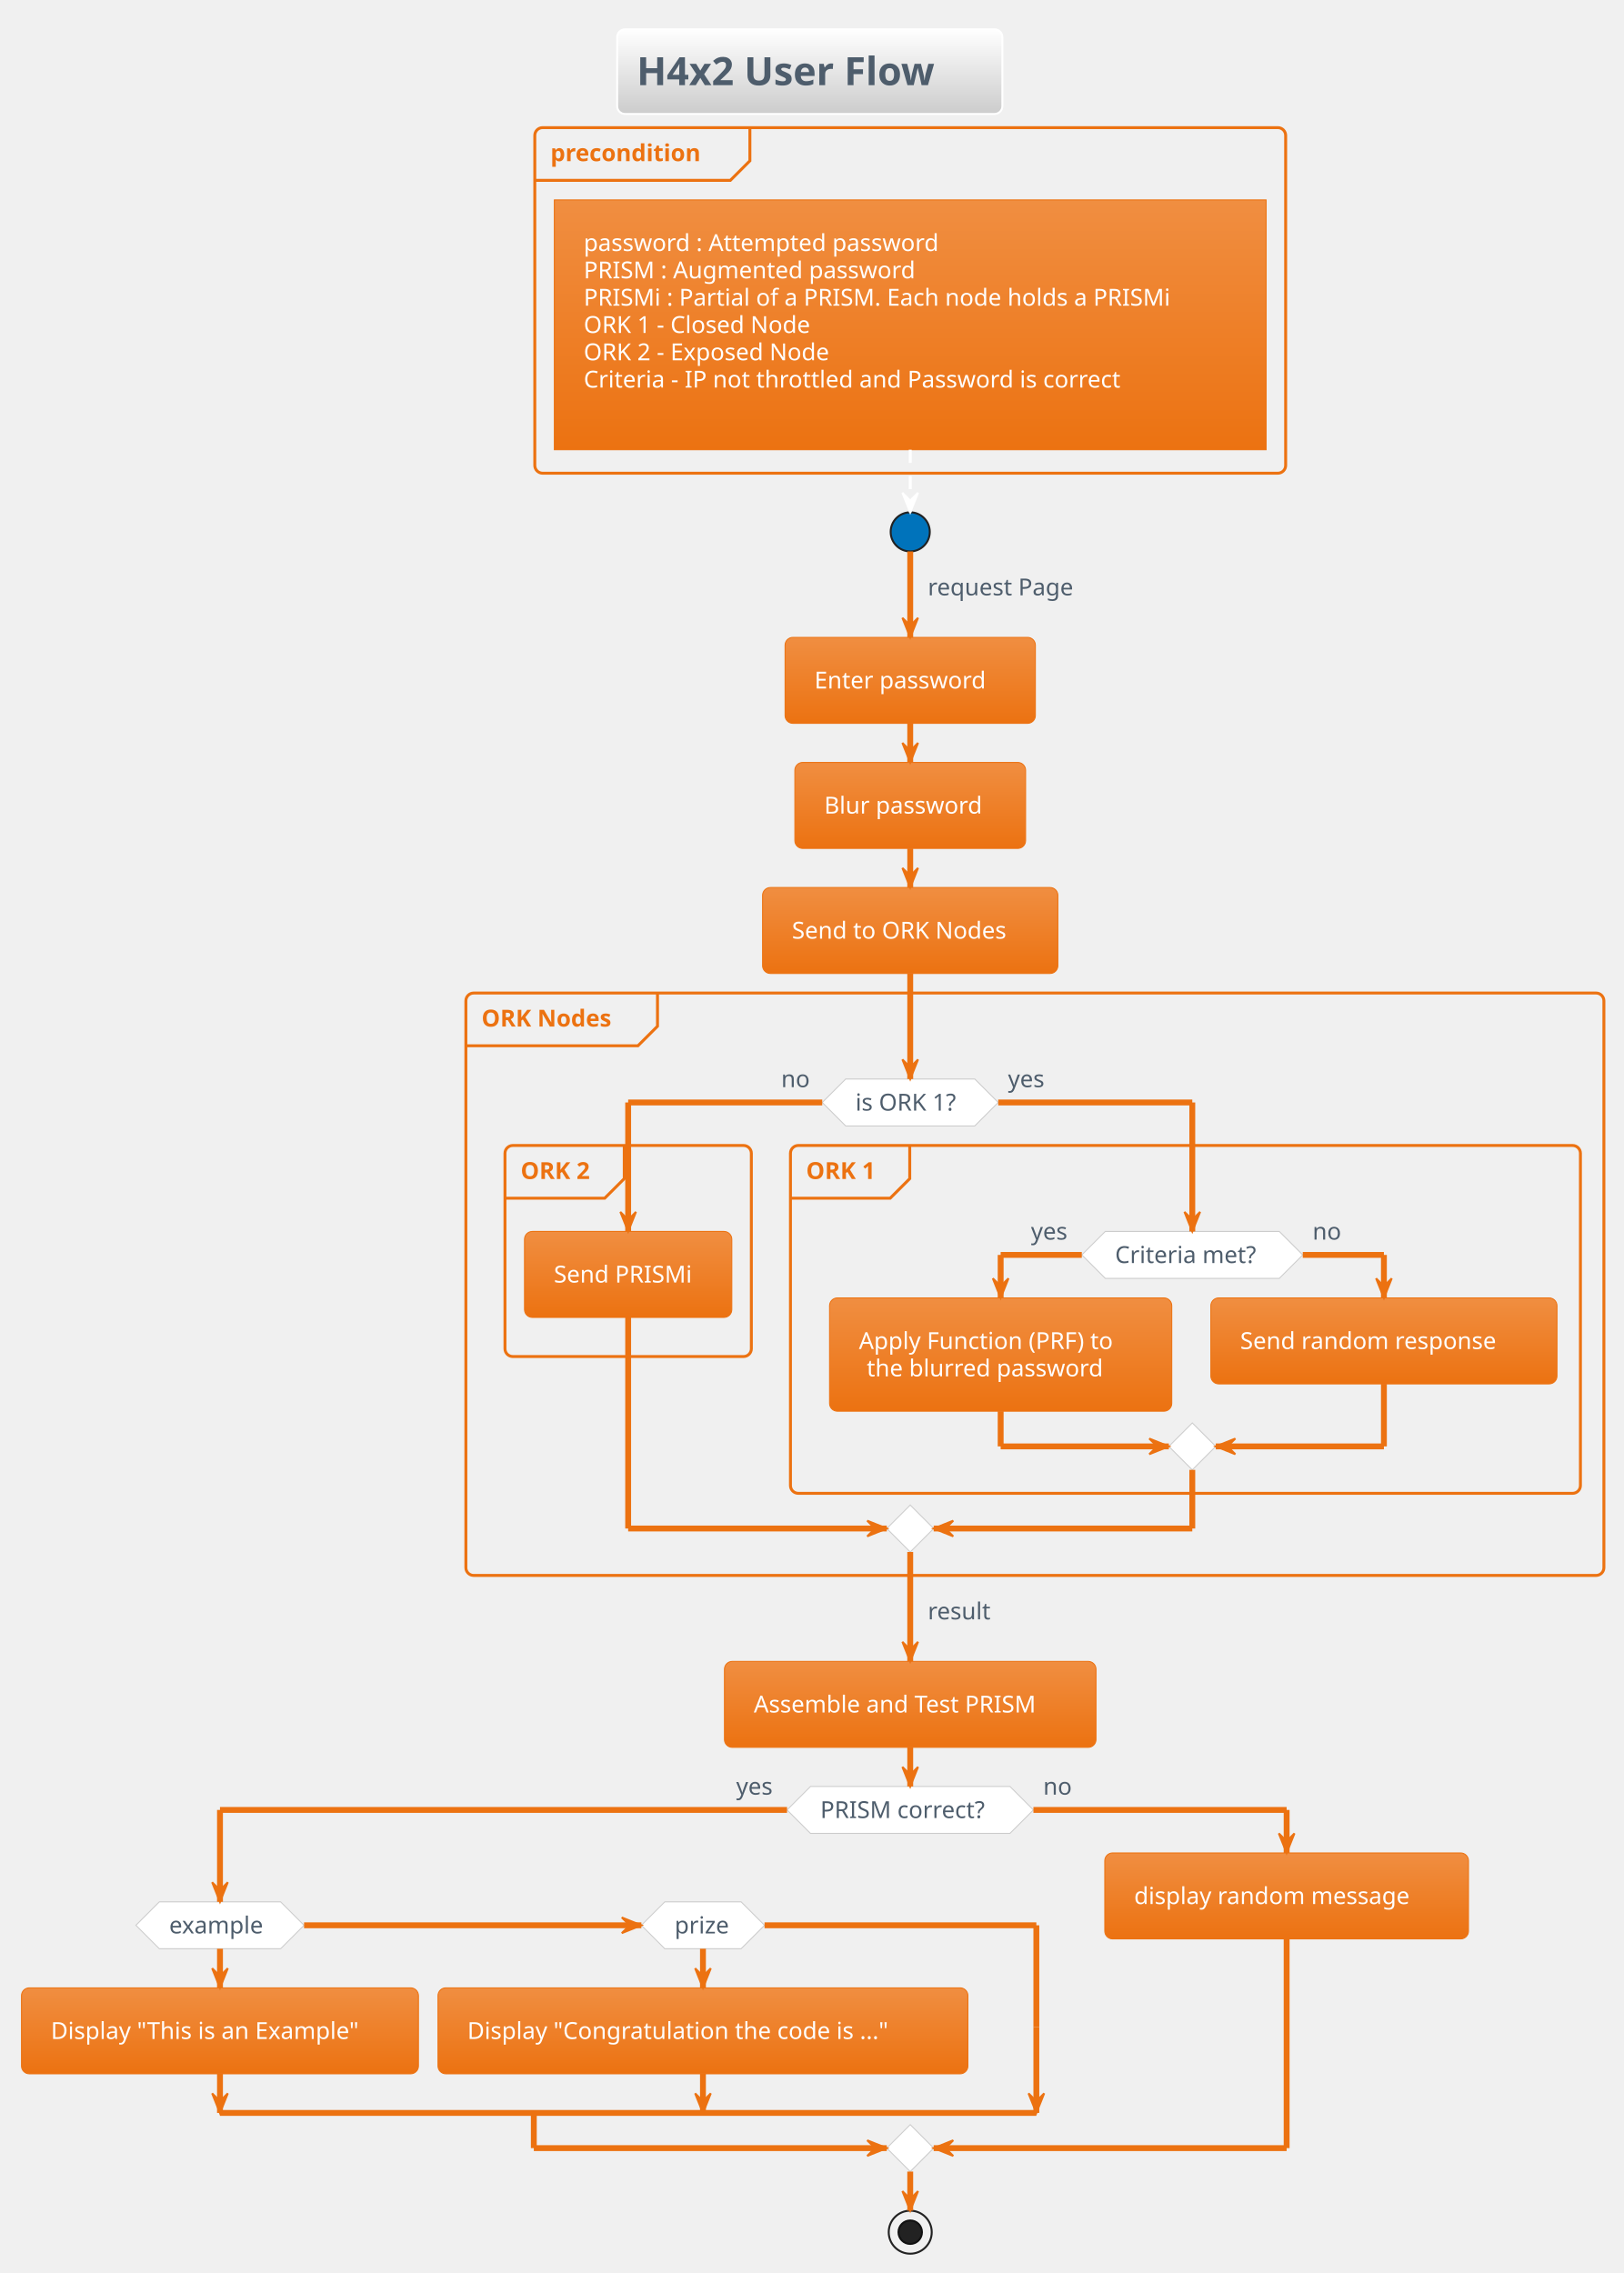
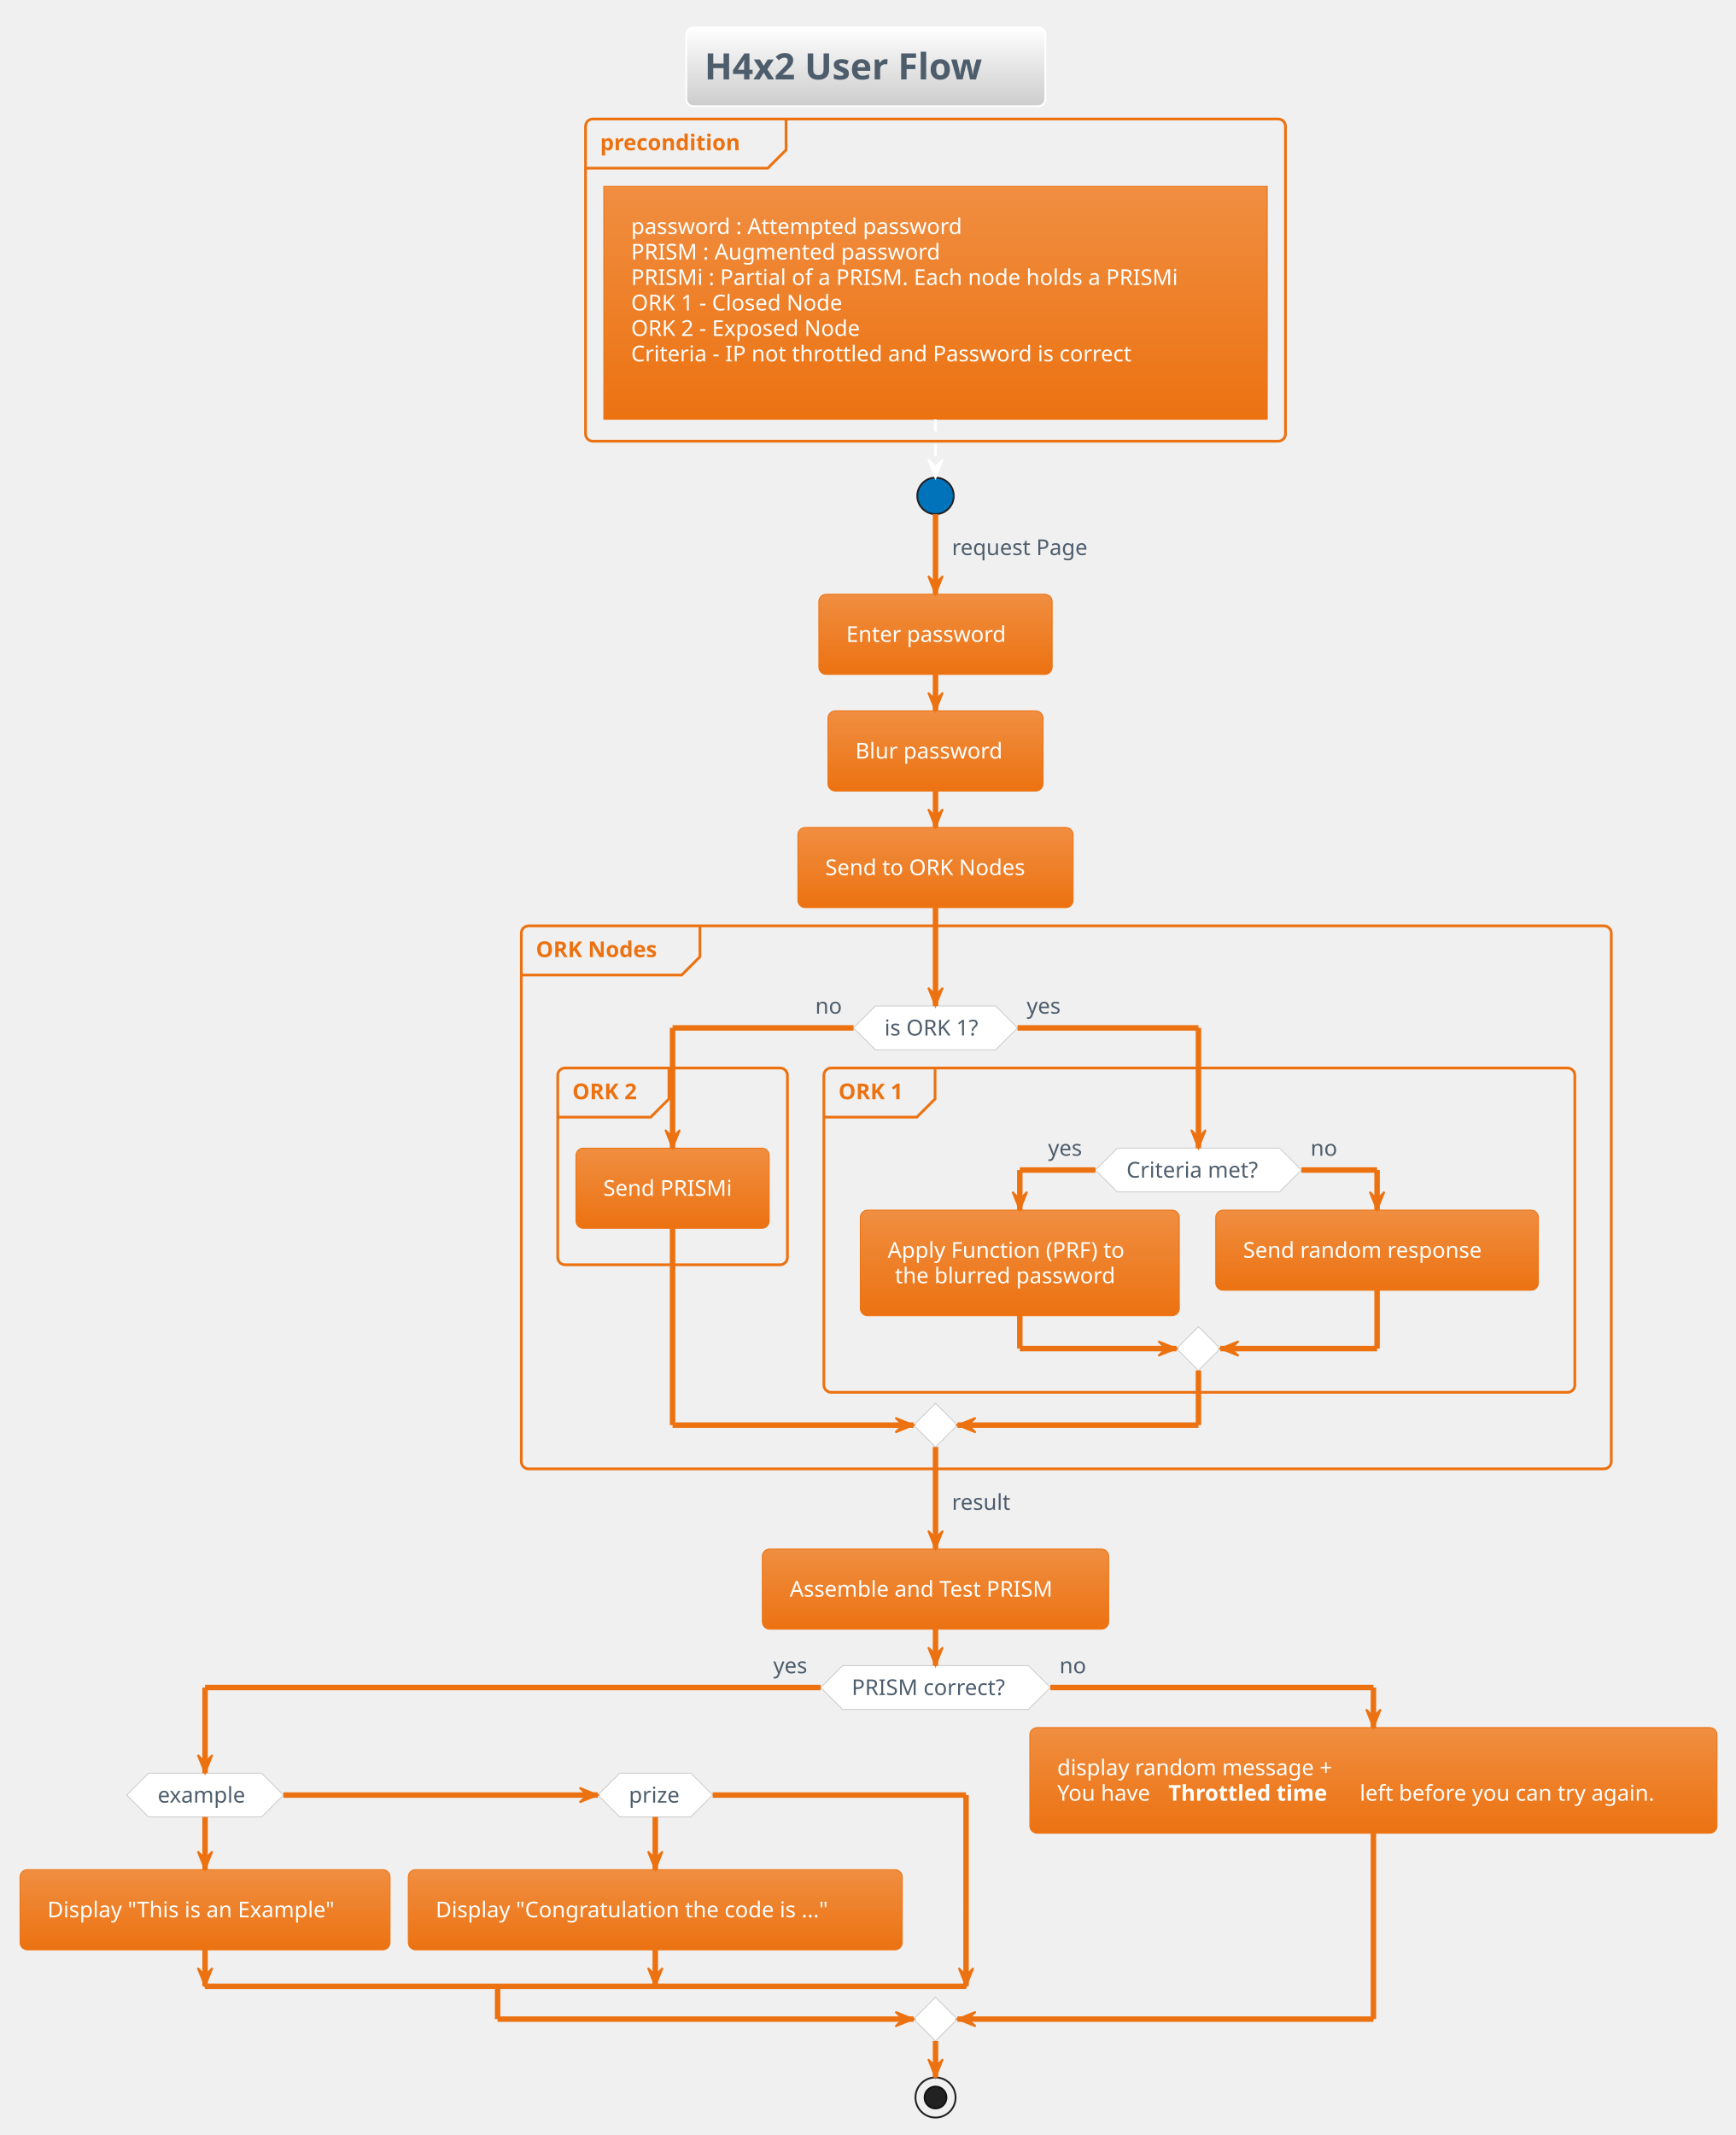
- <svg xmlns="http://www.w3.org/2000/svg" contentStyleType="text/css" height="1211.458px" preserveAspectRatio="none" style="width:865px;height:1211px;" version="1.1" viewBox="0 0 865 1211" width="865.625px" zoomAndPan="magnify">
+ <svg xmlns="http://www.w3.org/2000/svg" contentStyleType="text/css" height="1220.833px" preserveAspectRatio="none" style="width:992px;height:1220px;" version="1.1" viewBox="0 0 992 1220" width="992.708px" zoomAndPan="magnify">
  <defs>
-     <linearGradient id="g1fdx5kq8yv71c0" x1="50%" x2="50%" y1="0%" y2="100%">
+     <linearGradient id="gcvj1mwqrwe3x0" x1="50%" x2="50%" y1="0%" y2="100%">
      <stop offset="0%" stop-color="#FFFFFF" />
      <stop offset="100%" stop-color="#CCCCCC" />
    </linearGradient>
-     <linearGradient id="g1fdx5kq8yv71c1" x1="50%" x2="50%" y1="0%" y2="100%">
+     <linearGradient id="gcvj1mwqrwe3x1" x1="50%" x2="50%" y1="0%" y2="100%">
      <stop offset="0%" stop-color="#F08E41" />
      <stop offset="100%" stop-color="#EC7211" />
    </linearGradient>
  </defs>
  <g>
-     <rect fill="url(#g1fdx5kq8yv71c0)" height="45.085" id="_title" rx="4.167" ry="4.167" style="stroke:#FFFFFF;stroke-width:1.042;" width="205.208" x="328.776" y="15.625" />
-     <text fill="#4E5D6C" font-family="&quot;Verdana&quot;" font-size="20.833" font-weight="bold" lengthAdjust="spacing" textLength="184.375" x="339.193" y="45.38">H4x2 User Flow</text>
-     <rect fill="none" height="184.115" rx="4.167" ry="4.167" style="stroke:#EC7211;stroke-width:1.562;" width="400" x="284.896" y="68.001" />
-     <path d="M399.479,68.001 L399.479,85.677 L389.062,96.094 L284.896,96.094 " fill="none" style="stroke:#EC7211;stroke-width:1.562;" />
-     <text fill="#EC7211" font-family="&quot;Verdana&quot;" font-size="12.5" font-weight="bold" lengthAdjust="spacing" textLength="93.75" x="293.229" y="85.854">precondition</text>
-     <rect fill="url(#g1fdx5kq8yv71c1)" height="133.106" style="stroke:#EC7211;stroke-width:0.521;" width="379.167" x="295.312" y="106.51" />
-     <text fill="#FFFFFF" font-family="&quot;Verdana&quot;" font-size="12.5" lengthAdjust="spacing" textLength="210.417" x="310.938" y="133.738">password : Attempted password</text>
-     <text fill="#FFFFFF" font-family="&quot;Verdana&quot;" font-size="12.5" lengthAdjust="spacing" textLength="192.708" x="310.938" y="148.289">PRISM : Augmented password</text>
-     <text fill="#FFFFFF" font-family="&quot;Verdana&quot;" font-size="12.5" lengthAdjust="spacing" textLength="347.917" x="310.938" y="162.84">PRISMi : Partial of a PRISM.  Each node holds a PRISMi</text>
-     <text fill="#FFFFFF" font-family="&quot;Verdana&quot;" font-size="12.5" lengthAdjust="spacing" textLength="132.292" x="310.938" y="177.391">ORK 1 - Closed Node</text>
-     <text fill="#FFFFFF" font-family="&quot;Verdana&quot;" font-size="12.5" lengthAdjust="spacing" textLength="143.75" x="310.938" y="191.941">ORK 2 - Exposed Node</text>
-     <text fill="#FFFFFF" font-family="&quot;Verdana&quot;" font-size="12.5" lengthAdjust="spacing" textLength="319.792" x="310.938" y="206.492">Criteria - IP not throttled and Password is correct</text>
-     <text fill="#FFFFFF" font-family="&quot;Verdana&quot;" font-size="12.5" lengthAdjust="spacing" textLength="4.167" x="310.938" y="221.043"> </text>
-     <ellipse cx="484.896" cy="283.366" fill="#0073BB" rx="10.417" ry="10.417" style="stroke:#222222;stroke-width:1.042;" />
-     <rect fill="url(#g1fdx5kq8yv71c1)" height="45.801" rx="4.167" ry="4.167" style="stroke:#EC7211;stroke-width:0.521;" width="133.333" x="418.229" y="339.583" />
-     <text fill="#FFFFFF" font-family="&quot;Verdana&quot;" font-size="12.5" lengthAdjust="spacing" textLength="102.083" x="433.854" y="366.811">Enter password</text>
-     <rect fill="url(#g1fdx5kq8yv71c1)" height="45.801" rx="4.167" ry="4.167" style="stroke:#EC7211;stroke-width:0.521;" width="122.917" x="423.438" y="406.217" />
-     <text fill="#FFFFFF" font-family="&quot;Verdana&quot;" font-size="12.5" lengthAdjust="spacing" textLength="91.667" x="439.062" y="433.445">Blur password</text>
-     <rect fill="url(#g1fdx5kq8yv71c1)" height="45.801" rx="4.167" ry="4.167" style="stroke:#EC7211;stroke-width:0.521;" width="157.292" x="406.25" y="472.852" />
-     <text fill="#FFFFFF" font-family="&quot;Verdana&quot;" font-size="12.5" lengthAdjust="spacing" textLength="126.042" x="421.875" y="500.079">Send to ORK Nodes</text>
-     <rect fill="none" height="310.286" rx="4.167" ry="4.167" style="stroke:#EC7211;stroke-width:1.562;" width="606.25" x="248.177" y="529.069" />
-     <path d="M350.26,529.069 L350.26,546.745 L339.844,557.162 L248.177,557.162 " fill="none" style="stroke:#EC7211;stroke-width:1.562;" />
-     <text fill="#EC7211" font-family="&quot;Verdana&quot;" font-size="12.5" font-weight="bold" lengthAdjust="spacing" textLength="81.25" x="256.51" y="546.922">ORK Nodes</text>
-     <polygon fill="#FFFFFF" points="450.521,574.87,519.271,574.87,531.771,587.37,519.271,599.87,450.521,599.87,438.021,587.37,450.521,574.87" style="stroke:#CCCCCC;stroke-width:0.521;" />
-     <text fill="#4E5D6C" font-family="&quot;Verdana&quot;" font-size="12.5" lengthAdjust="spacing" textLength="58.333" x="455.729" y="591.697">is ORK 1?</text>
-     <text fill="#4E5D6C" font-family="&quot;Verdana&quot;" font-size="12.5" lengthAdjust="spacing" textLength="16.667" x="416.146" y="579.213">no</text>
-     <text fill="#4E5D6C" font-family="&quot;Verdana&quot;" font-size="12.5" lengthAdjust="spacing" textLength="21.875" x="536.979" y="579.213">yes</text>
-     <rect fill="none" height="112.435" rx="4.167" ry="4.167" style="stroke:#EC7211;stroke-width:1.562;" width="131.25" x="269.01" y="610.287" />
-     <path d="M332.552,610.287 L332.552,627.962 L322.135,638.379 L269.01,638.379 " fill="none" style="stroke:#EC7211;stroke-width:1.562;" />
-     <text fill="#EC7211" font-family="&quot;Verdana&quot;" font-size="12.5" font-weight="bold" lengthAdjust="spacing" textLength="42.708" x="277.344" y="628.139">ORK 2</text>
-     <rect fill="url(#g1fdx5kq8yv71c1)" height="45.801" rx="4.167" ry="4.167" style="stroke:#EC7211;stroke-width:0.521;" width="110.417" x="279.427" y="656.087" />
-     <text fill="#FFFFFF" font-family="&quot;Verdana&quot;" font-size="12.5" lengthAdjust="spacing" textLength="79.167" x="295.052" y="683.315">Send PRISMi</text>
-     <rect fill="none" height="185.319" rx="4.167" ry="4.167" style="stroke:#EC7211;stroke-width:1.562;" width="420.833" x="421.094" y="610.287" />
-     <path d="M484.635,610.287 L484.635,627.962 L474.219,638.379 L421.094,638.379 " fill="none" style="stroke:#EC7211;stroke-width:1.562;" />
-     <text fill="#EC7211" font-family="&quot;Verdana&quot;" font-size="12.5" font-weight="bold" lengthAdjust="spacing" textLength="42.708" x="429.427" y="628.139">ORK 1</text>
-     <polygon fill="#FFFFFF" points="588.802,656.087,681.51,656.087,694.01,668.587,681.51,681.087,588.802,681.087,576.302,668.587,588.802,656.087" style="stroke:#CCCCCC;stroke-width:0.521;" />
-     <text fill="#4E5D6C" font-family="&quot;Verdana&quot;" font-size="12.5" lengthAdjust="spacing" textLength="82.292" x="594.01" y="672.915">Criteria met?</text>
-     <text fill="#4E5D6C" font-family="&quot;Verdana&quot;" font-size="12.5" lengthAdjust="spacing" textLength="21.875" x="549.219" y="660.431">yes</text>
-     <text fill="#4E5D6C" font-family="&quot;Verdana&quot;" font-size="12.5" lengthAdjust="spacing" textLength="16.667" x="699.219" y="660.431">no</text>
-     <rect fill="url(#g1fdx5kq8yv71c1)" height="60.352" rx="4.167" ry="4.167" style="stroke:#EC7211;stroke-width:0.521;" width="182.292" x="441.927" y="691.504" />
-     <text fill="#FFFFFF" font-family="&quot;Verdana&quot;" font-size="12.5" lengthAdjust="spacing" textLength="151.042" x="457.552" y="718.732">Apply Function (PRF) to</text>
-     <text fill="#FFFFFF" font-family="&quot;Verdana&quot;" font-size="12.5" lengthAdjust="spacing" textLength="139.583" x="461.719" y="733.283">the blurred password</text>
-     <rect fill="url(#g1fdx5kq8yv71c1)" height="45.801" rx="4.167" ry="4.167" style="stroke:#EC7211;stroke-width:0.521;" width="184.375" x="645.052" y="691.504" />
-     <text fill="#FFFFFF" font-family="&quot;Verdana&quot;" font-size="12.5" lengthAdjust="spacing" textLength="153.125" x="660.677" y="718.732">Send random response</text>
-     <polygon fill="#FFFFFF" points="635.156,758.106,647.656,770.606,635.156,783.106,622.656,770.606,635.156,758.106" style="stroke:#CCCCCC;stroke-width:0.521;" />
-     <polygon fill="#FFFFFF" points="484.896,801.856,497.396,814.356,484.896,826.856,472.396,814.356,484.896,801.856" style="stroke:#CCCCCC;stroke-width:0.521;" />
-     <rect fill="url(#g1fdx5kq8yv71c1)" height="45.801" rx="4.167" ry="4.167" style="stroke:#EC7211;stroke-width:0.521;" width="197.917" x="385.938" y="885.156" />
-     <text fill="#FFFFFF" font-family="&quot;Verdana&quot;" font-size="12.5" lengthAdjust="spacing" textLength="166.667" x="401.562" y="912.384">Assemble and Test PRISM</text>
-     <polygon fill="#FFFFFF" points="431.771,951.79,538.021,951.79,550.521,964.29,538.021,976.79,431.771,976.79,419.271,964.29,431.771,951.79" style="stroke:#CCCCCC;stroke-width:0.521;" />
-     <text fill="#4E5D6C" font-family="&quot;Verdana&quot;" font-size="12.5" lengthAdjust="spacing" textLength="95.833" x="436.979" y="968.618">PRISM correct?</text>
-     <text fill="#4E5D6C" font-family="&quot;Verdana&quot;" font-size="12.5" lengthAdjust="spacing" textLength="21.875" x="392.188" y="956.134">yes</text>
-     <text fill="#4E5D6C" font-family="&quot;Verdana&quot;" font-size="12.5" lengthAdjust="spacing" textLength="16.667" x="555.729" y="956.134">no</text>
+     <rect fill="url(#gcvj1mwqrwe3x0)" height="45.085" id="_title" rx="4.167" ry="4.167" style="stroke:#FFFFFF;stroke-width:1.042;" width="205.208" x="392.188" y="15.625" />
+     <text fill="#4E5D6C" font-family="&quot;Verdana&quot;" font-size="20.833" font-weight="bold" lengthAdjust="spacing" textLength="184.375" x="402.604" y="45.38">H4x2 User Flow</text>
+     <rect fill="none" height="184.115" rx="4.167" ry="4.167" style="stroke:#EC7211;stroke-width:1.562;" width="400" x="334.635" y="68.001" />
+     <path d="M449.219,68.001 L449.219,85.677 L438.802,96.094 L334.635,96.094 " fill="none" style="stroke:#EC7211;stroke-width:1.562;" />
+     <text fill="#EC7211" font-family="&quot;Verdana&quot;" font-size="12.5" font-weight="bold" lengthAdjust="spacing" textLength="93.75" x="342.969" y="85.854">precondition</text>
+     <rect fill="url(#gcvj1mwqrwe3x1)" height="133.106" style="stroke:#EC7211;stroke-width:0.521;" width="379.167" x="345.052" y="106.51" />
+     <text fill="#FFFFFF" font-family="&quot;Verdana&quot;" font-size="12.5" lengthAdjust="spacing" textLength="210.417" x="360.677" y="133.738">password : Attempted password</text>
+     <text fill="#FFFFFF" font-family="&quot;Verdana&quot;" font-size="12.5" lengthAdjust="spacing" textLength="192.708" x="360.677" y="148.289">PRISM : Augmented password</text>
+     <text fill="#FFFFFF" font-family="&quot;Verdana&quot;" font-size="12.5" lengthAdjust="spacing" textLength="347.917" x="360.677" y="162.84">PRISMi : Partial of a PRISM.  Each node holds a PRISMi</text>
+     <text fill="#FFFFFF" font-family="&quot;Verdana&quot;" font-size="12.5" lengthAdjust="spacing" textLength="132.292" x="360.677" y="177.391">ORK 1 - Closed Node</text>
+     <text fill="#FFFFFF" font-family="&quot;Verdana&quot;" font-size="12.5" lengthAdjust="spacing" textLength="143.75" x="360.677" y="191.941">ORK 2 - Exposed Node</text>
+     <text fill="#FFFFFF" font-family="&quot;Verdana&quot;" font-size="12.5" lengthAdjust="spacing" textLength="319.792" x="360.677" y="206.492">Criteria - IP not throttled and Password is correct</text>
+     <text fill="#FFFFFF" font-family="&quot;Verdana&quot;" font-size="12.5" lengthAdjust="spacing" textLength="4.167" x="360.677" y="221.043"> </text>
+     <ellipse cx="534.635" cy="283.366" fill="#0073BB" rx="10.417" ry="10.417" style="stroke:#222222;stroke-width:1.042;" />
+     <rect fill="url(#gcvj1mwqrwe3x1)" height="45.801" rx="4.167" ry="4.167" style="stroke:#EC7211;stroke-width:0.521;" width="133.333" x="467.969" y="339.583" />
+     <text fill="#FFFFFF" font-family="&quot;Verdana&quot;" font-size="12.5" lengthAdjust="spacing" textLength="102.083" x="483.594" y="366.811">Enter password</text>
+     <rect fill="url(#gcvj1mwqrwe3x1)" height="45.801" rx="4.167" ry="4.167" style="stroke:#EC7211;stroke-width:0.521;" width="122.917" x="473.177" y="406.217" />
+     <text fill="#FFFFFF" font-family="&quot;Verdana&quot;" font-size="12.5" lengthAdjust="spacing" textLength="91.667" x="488.802" y="433.445">Blur password</text>
+     <rect fill="url(#gcvj1mwqrwe3x1)" height="45.801" rx="4.167" ry="4.167" style="stroke:#EC7211;stroke-width:0.521;" width="157.292" x="455.99" y="472.852" />
+     <text fill="#FFFFFF" font-family="&quot;Verdana&quot;" font-size="12.5" lengthAdjust="spacing" textLength="126.042" x="471.615" y="500.079">Send to ORK Nodes</text>
+     <rect fill="none" height="310.286" rx="4.167" ry="4.167" style="stroke:#EC7211;stroke-width:1.562;" width="622.917" x="297.917" y="529.069" />
+     <path d="M400,529.069 L400,546.745 L389.583,557.162 L297.917,557.162 " fill="none" style="stroke:#EC7211;stroke-width:1.562;" />
+     <text fill="#EC7211" font-family="&quot;Verdana&quot;" font-size="12.5" font-weight="bold" lengthAdjust="spacing" textLength="81.25" x="306.25" y="546.922">ORK Nodes</text>
+     <polygon fill="#FFFFFF" points="500.26,574.87,569.01,574.87,581.51,587.37,569.01,599.87,500.26,599.87,487.76,587.37,500.26,574.87" style="stroke:#CCCCCC;stroke-width:0.521;" />
+     <text fill="#4E5D6C" font-family="&quot;Verdana&quot;" font-size="12.5" lengthAdjust="spacing" textLength="58.333" x="505.469" y="591.697">is ORK 1?</text>
+     <text fill="#4E5D6C" font-family="&quot;Verdana&quot;" font-size="12.5" lengthAdjust="spacing" textLength="16.667" x="465.885" y="579.213">no</text>
+     <text fill="#4E5D6C" font-family="&quot;Verdana&quot;" font-size="12.5" lengthAdjust="spacing" textLength="21.875" x="586.719" y="579.213">yes</text>
+     <rect fill="none" height="112.435" rx="4.167" ry="4.167" style="stroke:#EC7211;stroke-width:1.562;" width="131.25" x="318.75" y="610.287" />
+     <path d="M382.292,610.287 L382.292,627.962 L371.875,638.379 L318.75,638.379 " fill="none" style="stroke:#EC7211;stroke-width:1.562;" />
+     <text fill="#EC7211" font-family="&quot;Verdana&quot;" font-size="12.5" font-weight="bold" lengthAdjust="spacing" textLength="42.708" x="327.083" y="628.139">ORK 2</text>
+     <rect fill="url(#gcvj1mwqrwe3x1)" height="45.801" rx="4.167" ry="4.167" style="stroke:#EC7211;stroke-width:0.521;" width="110.417" x="329.167" y="656.087" />
+     <text fill="#FFFFFF" font-family="&quot;Verdana&quot;" font-size="12.5" lengthAdjust="spacing" textLength="79.167" x="344.792" y="683.315">Send PRISMi</text>
+     <rect fill="none" height="185.319" rx="4.167" ry="4.167" style="stroke:#EC7211;stroke-width:1.562;" width="429.167" x="470.833" y="610.287" />
+     <path d="M534.375,610.287 L534.375,627.962 L523.958,638.379 L470.833,638.379 " fill="none" style="stroke:#EC7211;stroke-width:1.562;" />
+     <text fill="#EC7211" font-family="&quot;Verdana&quot;" font-size="12.5" font-weight="bold" lengthAdjust="spacing" textLength="42.708" x="479.167" y="628.139">ORK 1</text>
+     <polygon fill="#FFFFFF" points="638.542,656.087,731.25,656.087,743.75,668.587,731.25,681.087,638.542,681.087,626.042,668.587,638.542,656.087" style="stroke:#CCCCCC;stroke-width:0.521;" />
+     <text fill="#4E5D6C" font-family="&quot;Verdana&quot;" font-size="12.5" lengthAdjust="spacing" textLength="82.292" x="643.75" y="672.915">Criteria met?</text>
+     <text fill="#4E5D6C" font-family="&quot;Verdana&quot;" font-size="12.5" lengthAdjust="spacing" textLength="21.875" x="598.958" y="660.431">yes</text>
+     <text fill="#4E5D6C" font-family="&quot;Verdana&quot;" font-size="12.5" lengthAdjust="spacing" textLength="16.667" x="748.958" y="660.431">no</text>
+     <rect fill="url(#gcvj1mwqrwe3x1)" height="60.352" rx="4.167" ry="4.167" style="stroke:#EC7211;stroke-width:0.521;" width="182.292" x="491.667" y="691.504" />
+     <text fill="#FFFFFF" font-family="&quot;Verdana&quot;" font-size="12.5" lengthAdjust="spacing" textLength="151.042" x="507.292" y="718.732">Apply Function (PRF) to</text>
+     <text fill="#FFFFFF" font-family="&quot;Verdana&quot;" font-size="12.5" lengthAdjust="spacing" textLength="139.583" x="511.458" y="733.283">the blurred password</text>
+     <rect fill="url(#gcvj1mwqrwe3x1)" height="45.801" rx="4.167" ry="4.167" style="stroke:#EC7211;stroke-width:0.521;" width="184.375" x="694.792" y="691.504" />
+     <text fill="#FFFFFF" font-family="&quot;Verdana&quot;" font-size="12.5" lengthAdjust="spacing" textLength="153.125" x="710.417" y="718.732">Send random response</text>
+     <polygon fill="#FFFFFF" points="684.896,758.106,697.396,770.606,684.896,783.106,672.396,770.606,684.896,758.106" style="stroke:#CCCCCC;stroke-width:0.521;" />
+     <polygon fill="#FFFFFF" points="534.635,801.856,547.135,814.356,534.635,826.856,522.135,814.356,534.635,801.856" style="stroke:#CCCCCC;stroke-width:0.521;" />
+     <rect fill="url(#gcvj1mwqrwe3x1)" height="45.801" rx="4.167" ry="4.167" style="stroke:#EC7211;stroke-width:0.521;" width="197.917" x="435.677" y="885.156" />
+     <text fill="#FFFFFF" font-family="&quot;Verdana&quot;" font-size="12.5" lengthAdjust="spacing" textLength="166.667" x="451.302" y="912.384">Assemble and Test PRISM</text>
+     <polygon fill="#FFFFFF" points="481.51,951.79,587.76,951.79,600.26,964.29,587.76,976.79,481.51,976.79,469.01,964.29,481.51,951.79" style="stroke:#CCCCCC;stroke-width:0.521;" />
+     <text fill="#4E5D6C" font-family="&quot;Verdana&quot;" font-size="12.5" lengthAdjust="spacing" textLength="95.833" x="486.719" y="968.618">PRISM correct?</text>
+     <text fill="#4E5D6C" font-family="&quot;Verdana&quot;" font-size="12.5" lengthAdjust="spacing" textLength="21.875" x="441.927" y="956.134">yes</text>
+     <text fill="#4E5D6C" font-family="&quot;Verdana&quot;" font-size="12.5" lengthAdjust="spacing" textLength="16.667" x="605.469" y="956.134">no</text>
    <polygon fill="#FFFFFF" points="84.896,1013.249,149.479,1013.249,161.979,1025.749,149.479,1038.249,84.896,1038.249,72.396,1025.749,84.896,1013.249" style="stroke:#CCCCCC;stroke-width:0.521;" />
    <text fill="#4E5D6C" font-family="&quot;Verdana&quot;" font-size="12.5" lengthAdjust="spacing" textLength="54.167" x="90.104" y="1030.076">example</text>
-     <rect fill="url(#g1fdx5kq8yv71c1)" height="45.801" rx="4.167" ry="4.167" style="stroke:#EC7211;stroke-width:0.521;" width="211.458" x="11.458" y="1059.082" />
-     <text fill="#FFFFFF" font-family="&quot;Verdana&quot;" font-size="12.5" lengthAdjust="spacing" textLength="180.208" x="27.083" y="1086.31">Display "This is an Example"</text>
+     <rect fill="url(#gcvj1mwqrwe3x1)" height="45.801" rx="4.167" ry="4.167" style="stroke:#EC7211;stroke-width:0.521;" width="211.458" x="11.458" y="1068.392" />
+     <text fill="#FFFFFF" font-family="&quot;Verdana&quot;" font-size="12.5" lengthAdjust="spacing" textLength="180.208" x="27.083" y="1095.62">Display "This is an Example"</text>
    <polygon fill="#FFFFFF" points="354.167,1013.249,394.792,1013.249,407.292,1025.749,394.792,1038.249,354.167,1038.249,341.667,1025.749,354.167,1013.249" style="stroke:#CCCCCC;stroke-width:0.521;" />
    <text fill="#4E5D6C" font-family="&quot;Verdana&quot;" font-size="12.5" lengthAdjust="spacing" textLength="30.208" x="359.375" y="1030.076">prize</text>
-     <rect fill="url(#g1fdx5kq8yv71c1)" height="45.801" rx="4.167" ry="4.167" style="stroke:#EC7211;stroke-width:0.521;" width="282.292" x="233.333" y="1059.082" />
-     <text fill="#FFFFFF" font-family="&quot;Verdana&quot;" font-size="12.5" lengthAdjust="spacing" textLength="251.042" x="248.958" y="1086.31">Display "Congratulation the code is ..."</text>
-     <rect fill="url(#g1fdx5kq8yv71c1)" height="45.801" rx="4.167" ry="4.167" style="stroke:#EC7211;stroke-width:0.521;" width="193.75" x="588.542" y="987.207" />
-     <text fill="#FFFFFF" font-family="&quot;Verdana&quot;" font-size="12.5" lengthAdjust="spacing" textLength="162.5" x="604.167" y="1014.435">display random message</text>
-     <polygon fill="#FFFFFF" points="484.896,1131.966,497.396,1144.466,484.896,1156.966,472.396,1144.466,484.896,1131.966" style="stroke:#CCCCCC;stroke-width:0.521;" />
-     <ellipse cx="484.896" cy="1189.258" fill="none" rx="11.458" ry="11.458" style="stroke:#222222;stroke-width:1.042;" />
-     <ellipse cx="484.896" cy="1189.258" fill="#222222" rx="6.25" ry="6.25" style="stroke:#111111;stroke-width:1.042;" />
-     <line style="stroke:#FFFFFF;stroke-width:1.562;stroke-dasharray:7.0,7.0;" x1="484.896" x2="484.896" y1="239.616" y2="272.949" />
-     <polygon fill="#FFFFFF" points="480.729,262.533,484.896,272.949,489.062,262.533,484.896,266.699" style="stroke:#FFFFFF;stroke-width:1.042;" />
-     <line style="stroke:#EC7211;stroke-width:3.125;" x1="484.896" x2="484.896" y1="293.783" y2="339.583" />
-     <polygon fill="#EC7211" points="480.729,329.167,484.896,339.583,489.062,329.167,484.896,333.333" style="stroke:#EC7211;stroke-width:1.042;" />
-     <text fill="#4E5D6C" font-family="&quot;Verdana&quot;" font-size="12.5" lengthAdjust="spacing" textLength="88.542" x="494.271" y="317.188">request Page</text>
-     <line style="stroke:#EC7211;stroke-width:3.125;" x1="484.896" x2="484.896" y1="385.384" y2="406.217" />
-     <polygon fill="#EC7211" points="480.729,395.801,484.896,406.217,489.062,395.801,484.896,399.967" style="stroke:#EC7211;stroke-width:1.042;" />
-     <line style="stroke:#EC7211;stroke-width:3.125;" x1="484.896" x2="484.896" y1="452.018" y2="472.852" />
-     <polygon fill="#EC7211" points="480.729,462.435,484.896,472.852,489.062,462.435,484.896,466.602" style="stroke:#EC7211;stroke-width:1.042;" />
-     <line style="stroke:#EC7211;stroke-width:3.125;" x1="576.302" x2="533.073" y1="668.587" y2="668.587" />
-     <line style="stroke:#EC7211;stroke-width:3.125;" x1="533.073" x2="533.073" y1="668.587" y2="691.504" />
-     <polygon fill="#EC7211" points="528.906,681.087,533.073,691.504,537.24,681.087,533.073,685.254" style="stroke:#EC7211;stroke-width:1.042;" />
-     <line style="stroke:#EC7211;stroke-width:3.125;" x1="694.01" x2="737.24" y1="668.587" y2="668.587" />
-     <line style="stroke:#EC7211;stroke-width:3.125;" x1="737.24" x2="737.24" y1="668.587" y2="691.504" />
-     <polygon fill="#EC7211" points="733.073,681.087,737.24,691.504,741.406,681.087,737.24,685.254" style="stroke:#EC7211;stroke-width:1.042;" />
-     <line style="stroke:#EC7211;stroke-width:3.125;" x1="533.073" x2="533.073" y1="751.856" y2="770.606" />
-     <line style="stroke:#EC7211;stroke-width:3.125;" x1="533.073" x2="622.656" y1="770.606" y2="770.606" />
-     <polygon fill="#EC7211" points="612.24,766.439,622.656,770.606,612.24,774.772,616.406,770.606" style="stroke:#EC7211;stroke-width:1.042;" />
-     <line style="stroke:#EC7211;stroke-width:3.125;" x1="737.24" x2="737.24" y1="737.305" y2="770.606" />
-     <line style="stroke:#EC7211;stroke-width:3.125;" x1="737.24" x2="647.656" y1="770.606" y2="770.606" />
-     <polygon fill="#EC7211" points="658.073,766.439,647.656,770.606,658.073,774.772,653.906,770.606" style="stroke:#EC7211;stroke-width:1.042;" />
-     <line style="stroke:#EC7211;stroke-width:3.125;" x1="438.021" x2="334.635" y1="587.37" y2="587.37" />
-     <line style="stroke:#EC7211;stroke-width:3.125;" x1="334.635" x2="334.635" y1="587.37" y2="656.087" />
-     <polygon fill="#EC7211" points="330.469,645.671,334.635,656.087,338.802,645.671,334.635,649.837" style="stroke:#EC7211;stroke-width:1.042;" />
-     <line style="stroke:#EC7211;stroke-width:3.125;" x1="531.771" x2="635.156" y1="587.37" y2="587.37" />
-     <line style="stroke:#EC7211;stroke-width:3.125;" x1="635.156" x2="635.156" y1="587.37" y2="656.087" />
-     <polygon fill="#EC7211" points="630.99,645.671,635.156,656.087,639.323,645.671,635.156,649.837" style="stroke:#EC7211;stroke-width:1.042;" />
-     <line style="stroke:#EC7211;stroke-width:3.125;" x1="334.635" x2="334.635" y1="701.888" y2="814.356" />
-     <line style="stroke:#EC7211;stroke-width:3.125;" x1="334.635" x2="472.396" y1="814.356" y2="814.356" />
-     <polygon fill="#EC7211" points="461.979,810.189,472.396,814.356,461.979,818.522,466.146,814.356" style="stroke:#EC7211;stroke-width:1.042;" />
-     <line style="stroke:#EC7211;stroke-width:3.125;" x1="635.156" x2="635.156" y1="783.106" y2="814.356" />
-     <line style="stroke:#EC7211;stroke-width:3.125;" x1="635.156" x2="497.396" y1="814.356" y2="814.356" />
-     <polygon fill="#EC7211" points="507.812,810.189,497.396,814.356,507.812,818.522,503.646,814.356" style="stroke:#EC7211;stroke-width:1.042;" />
-     <line style="stroke:#EC7211;stroke-width:3.125;" x1="484.896" x2="484.896" y1="518.652" y2="574.87" />
-     <polygon fill="#EC7211" points="480.729,564.453,484.896,574.87,489.062,564.453,484.896,568.62" style="stroke:#EC7211;stroke-width:1.042;" />
-     <line style="stroke:#EC7211;stroke-width:3.125;" x1="484.896" x2="484.896" y1="826.856" y2="885.156" />
-     <polygon fill="#EC7211" points="480.729,874.74,484.896,885.156,489.062,874.74,484.896,878.906" style="stroke:#EC7211;stroke-width:1.042;" />
-     <text fill="#4E5D6C" font-family="&quot;Verdana&quot;" font-size="12.5" lengthAdjust="spacing" textLength="37.5" x="494.271" y="862.76">result</text>
-     <line style="stroke:#EC7211;stroke-width:3.125;" x1="117.188" x2="117.188" y1="1038.249" y2="1059.082" />
-     <polygon fill="#EC7211" points="113.021,1048.665,117.188,1059.082,121.354,1048.665,117.188,1052.832" style="stroke:#EC7211;stroke-width:1.042;" />
-     <line style="stroke:#EC7211;stroke-width:3.125;" x1="117.188" x2="117.188" y1="1104.883" y2="1125.716" />
-     <polygon fill="#EC7211" points="113.021,1115.3,117.188,1125.716,121.354,1115.3,117.188,1119.466" style="stroke:#EC7211;stroke-width:1.042;" />
-     <line style="stroke:#EC7211;stroke-width:3.125;" x1="374.479" x2="374.479" y1="1038.249" y2="1059.082" />
-     <polygon fill="#EC7211" points="370.312,1048.665,374.479,1059.082,378.646,1048.665,374.479,1052.832" style="stroke:#EC7211;stroke-width:1.042;" />
-     <line style="stroke:#EC7211;stroke-width:3.125;" x1="374.479" x2="374.479" y1="1104.883" y2="1125.716" />
-     <polygon fill="#EC7211" points="370.312,1115.3,374.479,1125.716,378.646,1115.3,374.479,1119.466" style="stroke:#EC7211;stroke-width:1.042;" />
+     <rect fill="url(#gcvj1mwqrwe3x1)" height="45.801" rx="4.167" ry="4.167" style="stroke:#EC7211;stroke-width:0.521;" width="282.292" x="233.333" y="1068.392" />
+     <text fill="#FFFFFF" font-family="&quot;Verdana&quot;" font-size="12.5" lengthAdjust="spacing" textLength="251.042" x="248.958" y="1095.62">Display "Congratulation the code is ..."</text>
+     <rect fill="url(#gcvj1mwqrwe3x1)" height="60.352" rx="4.167" ry="4.167" style="stroke:#EC7211;stroke-width:0.521;" width="392.708" x="588.542" y="987.207" />
+     <text fill="#FFFFFF" font-family="&quot;Verdana&quot;" font-size="12.5" lengthAdjust="spacing" textLength="177.083" x="604.167" y="1014.435">display random message +</text>
+     <text fill="#FFFFFF" font-family="&quot;Verdana&quot;" font-size="12.5" lengthAdjust="spacing" textLength="59.375" x="604.167" y="1028.986">You have</text>
+     <text fill="#FFFFFF" font-family="&quot;Verdana&quot;" font-size="12.5" font-weight="bold" lengthAdjust="spacing" textLength="105.208" x="667.708" y="1028.986">Throttled time</text>
+     <text fill="#FFFFFF" font-family="&quot;Verdana&quot;" font-size="12.5" lengthAdjust="spacing" textLength="188.542" x="777.083" y="1028.986">left before you can try again.</text>
+     <polygon fill="#FFFFFF" points="534.635,1141.276,547.135,1153.776,534.635,1166.276,522.135,1153.776,534.635,1141.276" style="stroke:#CCCCCC;stroke-width:0.521;" />
+     <ellipse cx="534.635" cy="1198.568" fill="none" rx="11.458" ry="11.458" style="stroke:#222222;stroke-width:1.042;" />
+     <ellipse cx="534.635" cy="1198.568" fill="#222222" rx="6.25" ry="6.25" style="stroke:#111111;stroke-width:1.042;" />
+     <line style="stroke:#FFFFFF;stroke-width:1.562;stroke-dasharray:7.0,7.0;" x1="534.635" x2="534.635" y1="239.616" y2="272.949" />
+     <polygon fill="#FFFFFF" points="530.469,262.533,534.635,272.949,538.802,262.533,534.635,266.699" style="stroke:#FFFFFF;stroke-width:1.042;" />
+     <line style="stroke:#EC7211;stroke-width:3.125;" x1="534.635" x2="534.635" y1="293.783" y2="339.583" />
+     <polygon fill="#EC7211" points="530.469,329.167,534.635,339.583,538.802,329.167,534.635,333.333" style="stroke:#EC7211;stroke-width:1.042;" />
+     <text fill="#4E5D6C" font-family="&quot;Verdana&quot;" font-size="12.5" lengthAdjust="spacing" textLength="88.542" x="544.01" y="317.188">request Page</text>
+     <line style="stroke:#EC7211;stroke-width:3.125;" x1="534.635" x2="534.635" y1="385.384" y2="406.217" />
+     <polygon fill="#EC7211" points="530.469,395.801,534.635,406.217,538.802,395.801,534.635,399.967" style="stroke:#EC7211;stroke-width:1.042;" />
+     <line style="stroke:#EC7211;stroke-width:3.125;" x1="534.635" x2="534.635" y1="452.018" y2="472.852" />
+     <polygon fill="#EC7211" points="530.469,462.435,534.635,472.852,538.802,462.435,534.635,466.602" style="stroke:#EC7211;stroke-width:1.042;" />
+     <line style="stroke:#EC7211;stroke-width:3.125;" x1="626.042" x2="582.812" y1="668.587" y2="668.587" />
+     <line style="stroke:#EC7211;stroke-width:3.125;" x1="582.812" x2="582.812" y1="668.587" y2="691.504" />
+     <polygon fill="#EC7211" points="578.646,681.087,582.812,691.504,586.979,681.087,582.812,685.254" style="stroke:#EC7211;stroke-width:1.042;" />
+     <line style="stroke:#EC7211;stroke-width:3.125;" x1="743.75" x2="786.979" y1="668.587" y2="668.587" />
+     <line style="stroke:#EC7211;stroke-width:3.125;" x1="786.979" x2="786.979" y1="668.587" y2="691.504" />
+     <polygon fill="#EC7211" points="782.812,681.087,786.979,691.504,791.146,681.087,786.979,685.254" style="stroke:#EC7211;stroke-width:1.042;" />
+     <line style="stroke:#EC7211;stroke-width:3.125;" x1="582.812" x2="582.812" y1="751.856" y2="770.606" />
+     <line style="stroke:#EC7211;stroke-width:3.125;" x1="582.812" x2="672.396" y1="770.606" y2="770.606" />
+     <polygon fill="#EC7211" points="661.979,766.439,672.396,770.606,661.979,774.772,666.146,770.606" style="stroke:#EC7211;stroke-width:1.042;" />
+     <line style="stroke:#EC7211;stroke-width:3.125;" x1="786.979" x2="786.979" y1="737.305" y2="770.606" />
+     <line style="stroke:#EC7211;stroke-width:3.125;" x1="786.979" x2="697.396" y1="770.606" y2="770.606" />
+     <polygon fill="#EC7211" points="707.812,766.439,697.396,770.606,707.812,774.772,703.646,770.606" style="stroke:#EC7211;stroke-width:1.042;" />
+     <line style="stroke:#EC7211;stroke-width:3.125;" x1="487.76" x2="384.375" y1="587.37" y2="587.37" />
+     <line style="stroke:#EC7211;stroke-width:3.125;" x1="384.375" x2="384.375" y1="587.37" y2="656.087" />
+     <polygon fill="#EC7211" points="380.208,645.671,384.375,656.087,388.542,645.671,384.375,649.837" style="stroke:#EC7211;stroke-width:1.042;" />
+     <line style="stroke:#EC7211;stroke-width:3.125;" x1="581.51" x2="684.896" y1="587.37" y2="587.37" />
+     <line style="stroke:#EC7211;stroke-width:3.125;" x1="684.896" x2="684.896" y1="587.37" y2="656.087" />
+     <polygon fill="#EC7211" points="680.729,645.671,684.896,656.087,689.062,645.671,684.896,649.837" style="stroke:#EC7211;stroke-width:1.042;" />
+     <line style="stroke:#EC7211;stroke-width:3.125;" x1="384.375" x2="384.375" y1="701.888" y2="814.356" />
+     <line style="stroke:#EC7211;stroke-width:3.125;" x1="384.375" x2="522.135" y1="814.356" y2="814.356" />
+     <polygon fill="#EC7211" points="511.719,810.189,522.135,814.356,511.719,818.522,515.885,814.356" style="stroke:#EC7211;stroke-width:1.042;" />
+     <line style="stroke:#EC7211;stroke-width:3.125;" x1="684.896" x2="684.896" y1="783.106" y2="814.356" />
+     <line style="stroke:#EC7211;stroke-width:3.125;" x1="684.896" x2="547.135" y1="814.356" y2="814.356" />
+     <polygon fill="#EC7211" points="557.552,810.189,547.135,814.356,557.552,818.522,553.385,814.356" style="stroke:#EC7211;stroke-width:1.042;" />
+     <line style="stroke:#EC7211;stroke-width:3.125;" x1="534.635" x2="534.635" y1="518.652" y2="574.87" />
+     <polygon fill="#EC7211" points="530.469,564.453,534.635,574.87,538.802,564.453,534.635,568.62" style="stroke:#EC7211;stroke-width:1.042;" />
+     <line style="stroke:#EC7211;stroke-width:3.125;" x1="534.635" x2="534.635" y1="826.856" y2="885.156" />
+     <polygon fill="#EC7211" points="530.469,874.74,534.635,885.156,538.802,874.74,534.635,878.906" style="stroke:#EC7211;stroke-width:1.042;" />
+     <text fill="#4E5D6C" font-family="&quot;Verdana&quot;" font-size="12.5" lengthAdjust="spacing" textLength="37.5" x="544.01" y="862.76">result</text>
+     <line style="stroke:#EC7211;stroke-width:3.125;" x1="117.188" x2="117.188" y1="1038.249" y2="1068.392" />
+     <polygon fill="#EC7211" points="113.021,1057.975,117.188,1068.392,121.354,1057.975,117.188,1062.142" style="stroke:#EC7211;stroke-width:1.042;" />
+     <line style="stroke:#EC7211;stroke-width:3.125;" x1="117.188" x2="117.188" y1="1114.193" y2="1135.026" />
+     <polygon fill="#EC7211" points="113.021,1124.609,117.188,1135.026,121.354,1124.609,117.188,1128.776" style="stroke:#EC7211;stroke-width:1.042;" />
+     <line style="stroke:#EC7211;stroke-width:3.125;" x1="374.479" x2="374.479" y1="1038.249" y2="1068.392" />
+     <polygon fill="#EC7211" points="370.312,1057.975,374.479,1068.392,378.646,1057.975,374.479,1062.142" style="stroke:#EC7211;stroke-width:1.042;" />
+     <line style="stroke:#EC7211;stroke-width:3.125;" x1="374.479" x2="374.479" y1="1114.193" y2="1135.026" />
+     <polygon fill="#EC7211" points="370.312,1124.609,374.479,1135.026,378.646,1124.609,374.479,1128.776" style="stroke:#EC7211;stroke-width:1.042;" />
    <line style="stroke:#EC7211;stroke-width:3.125;" x1="161.979" x2="341.667" y1="1025.749" y2="1025.749" />
    <polygon fill="#EC7211" points="331.25,1021.582,341.667,1025.749,331.25,1029.915,335.417,1025.749" style="stroke:#EC7211;stroke-width:1.042;" />
-     <line style="stroke:#EC7211;stroke-width:3.125;" x1="419.271" x2="117.188" y1="964.29" y2="964.29" />
+     <line style="stroke:#EC7211;stroke-width:3.125;" x1="469.01" x2="117.188" y1="964.29" y2="964.29" />
    <line style="stroke:#EC7211;stroke-width:3.125;" x1="117.188" x2="117.188" y1="964.29" y2="1013.249" />
    <polygon fill="#EC7211" points="113.021,1002.832,117.188,1013.249,121.354,1002.832,117.188,1006.999" style="stroke:#EC7211;stroke-width:1.042;" />
    <line style="stroke:#EC7211;stroke-width:3.125;" x1="407.292" x2="552.083" y1="1025.749" y2="1025.749" />
-     <line style="stroke:#EC7211;stroke-width:3.125;" x1="552.083" x2="552.083" y1="1025.749" y2="1079.899" />
-     <line style="stroke:#EC7211;stroke-width:3.125;" x1="552.083" x2="552.083" y1="1079.899" y2="1125.716" />
-     <polygon fill="#EC7211" points="547.917,1115.3,552.083,1125.716,556.25,1115.3,552.083,1119.466" style="stroke:#EC7211;stroke-width:1.042;" />
-     <line style="stroke:#EC7211;stroke-width:3.125;" x1="117.188" x2="552.083" y1="1125.716" y2="1125.716" />
-     <line style="stroke:#EC7211;stroke-width:3.125;" x1="550.521" x2="685.417" y1="964.29" y2="964.29" />
-     <line style="stroke:#EC7211;stroke-width:3.125;" x1="685.417" x2="685.417" y1="964.29" y2="987.207" />
-     <polygon fill="#EC7211" points="681.25,976.79,685.417,987.207,689.583,976.79,685.417,980.957" style="stroke:#EC7211;stroke-width:1.042;" />
-     <line style="stroke:#EC7211;stroke-width:3.125;" x1="284.375" x2="284.375" y1="1125.716" y2="1144.466" />
-     <line style="stroke:#EC7211;stroke-width:3.125;" x1="284.375" x2="472.396" y1="1144.466" y2="1144.466" />
-     <polygon fill="#EC7211" points="461.979,1140.3,472.396,1144.466,461.979,1148.633,466.146,1144.466" style="stroke:#EC7211;stroke-width:1.042;" />
-     <line style="stroke:#EC7211;stroke-width:3.125;" x1="685.417" x2="685.417" y1="1033.008" y2="1144.466" />
-     <line style="stroke:#EC7211;stroke-width:3.125;" x1="685.417" x2="497.396" y1="1144.466" y2="1144.466" />
-     <polygon fill="#EC7211" points="507.812,1140.3,497.396,1144.466,507.812,1148.633,503.646,1144.466" style="stroke:#EC7211;stroke-width:1.042;" />
-     <line style="stroke:#EC7211;stroke-width:3.125;" x1="484.896" x2="484.896" y1="930.957" y2="951.79" />
-     <polygon fill="#EC7211" points="480.729,941.374,484.896,951.79,489.062,941.374,484.896,945.54" style="stroke:#EC7211;stroke-width:1.042;" />
-     <line style="stroke:#EC7211;stroke-width:3.125;" x1="484.896" x2="484.896" y1="1156.966" y2="1177.8" />
-     <polygon fill="#EC7211" points="480.729,1167.383,484.896,1177.8,489.062,1167.383,484.896,1171.55" style="stroke:#EC7211;stroke-width:1.042;" />
+     <line style="stroke:#EC7211;stroke-width:3.125;" x1="552.083" x2="552.083" y1="1025.749" y2="1089.209" />
+     <line style="stroke:#EC7211;stroke-width:3.125;" x1="552.083" x2="552.083" y1="1089.209" y2="1135.026" />
+     <polygon fill="#EC7211" points="547.917,1124.609,552.083,1135.026,556.25,1124.609,552.083,1128.776" style="stroke:#EC7211;stroke-width:1.042;" />
+     <line style="stroke:#EC7211;stroke-width:3.125;" x1="117.188" x2="552.083" y1="1135.026" y2="1135.026" />
+     <line style="stroke:#EC7211;stroke-width:3.125;" x1="600.26" x2="784.896" y1="964.29" y2="964.29" />
+     <line style="stroke:#EC7211;stroke-width:3.125;" x1="784.896" x2="784.896" y1="964.29" y2="987.207" />
+     <polygon fill="#EC7211" points="780.729,976.79,784.896,987.207,789.062,976.79,784.896,980.957" style="stroke:#EC7211;stroke-width:1.042;" />
+     <line style="stroke:#EC7211;stroke-width:3.125;" x1="284.375" x2="284.375" y1="1135.026" y2="1153.776" />
+     <line style="stroke:#EC7211;stroke-width:3.125;" x1="284.375" x2="522.135" y1="1153.776" y2="1153.776" />
+     <polygon fill="#EC7211" points="511.719,1149.609,522.135,1153.776,511.719,1157.943,515.885,1153.776" style="stroke:#EC7211;stroke-width:1.042;" />
+     <line style="stroke:#EC7211;stroke-width:3.125;" x1="784.896" x2="784.896" y1="1047.559" y2="1153.776" />
+     <line style="stroke:#EC7211;stroke-width:3.125;" x1="784.896" x2="547.135" y1="1153.776" y2="1153.776" />
+     <polygon fill="#EC7211" points="557.552,1149.609,547.135,1153.776,557.552,1157.943,553.385,1153.776" style="stroke:#EC7211;stroke-width:1.042;" />
+     <line style="stroke:#EC7211;stroke-width:3.125;" x1="534.635" x2="534.635" y1="930.957" y2="951.79" />
+     <polygon fill="#EC7211" points="530.469,941.374,534.635,951.79,538.802,941.374,534.635,945.54" style="stroke:#EC7211;stroke-width:1.042;" />
+     <line style="stroke:#EC7211;stroke-width:3.125;" x1="534.635" x2="534.635" y1="1166.276" y2="1187.109" />
+     <polygon fill="#EC7211" points="530.469,1176.693,534.635,1187.109,538.802,1176.693,534.635,1180.859" style="stroke:#EC7211;stroke-width:1.042;" />
  </g>
</svg>
